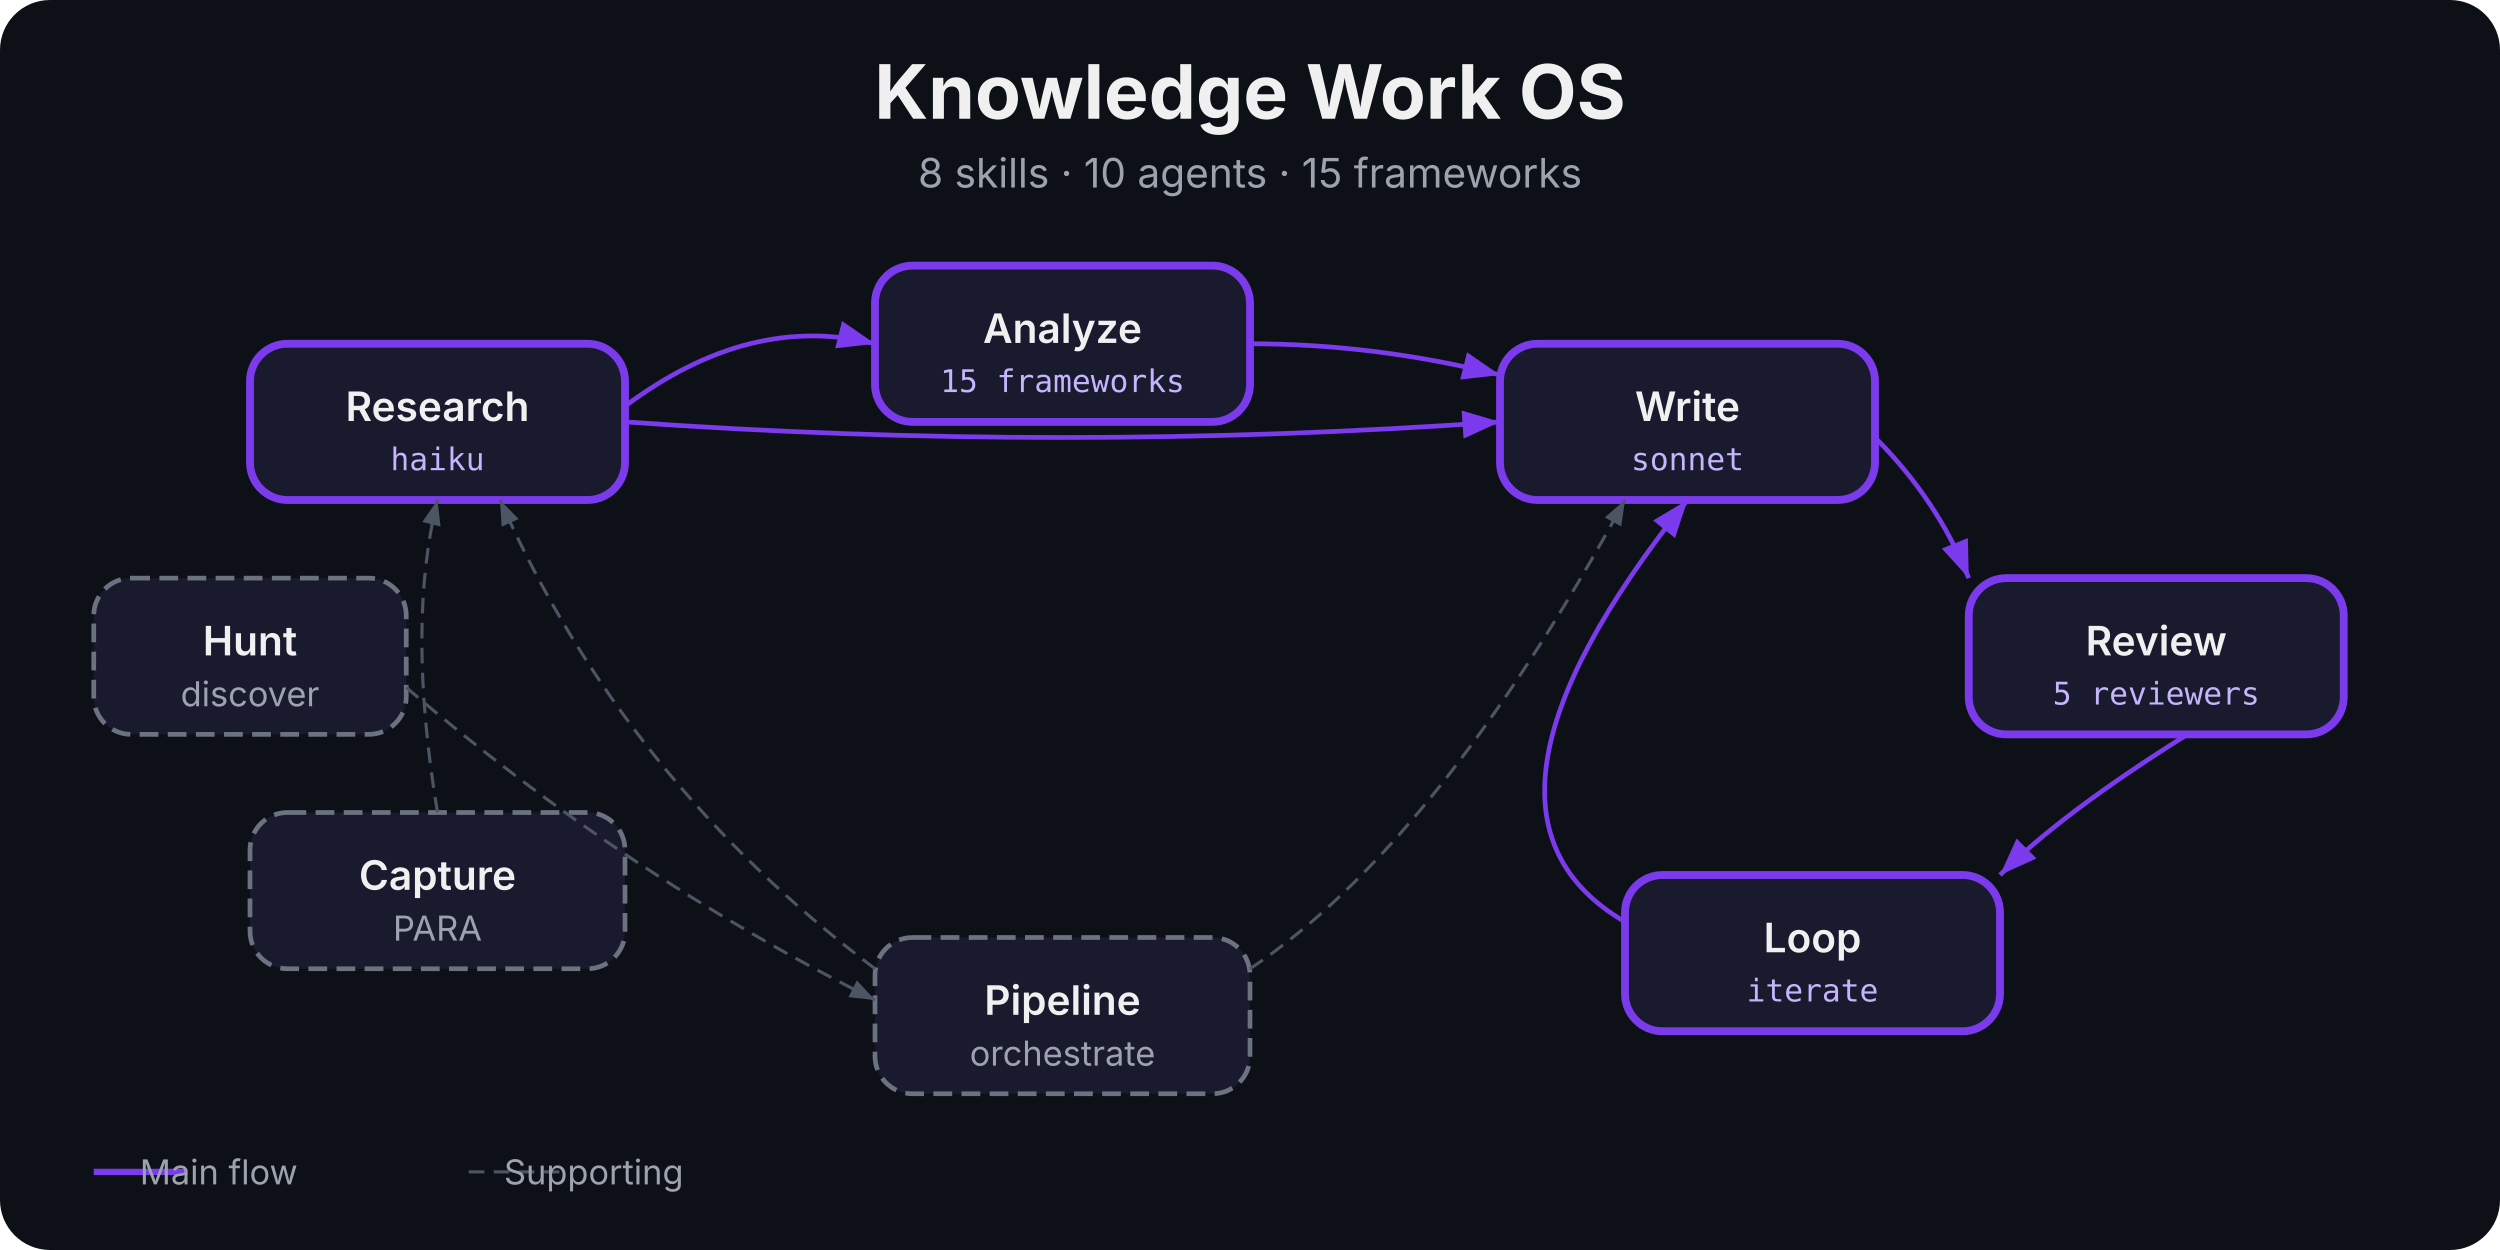
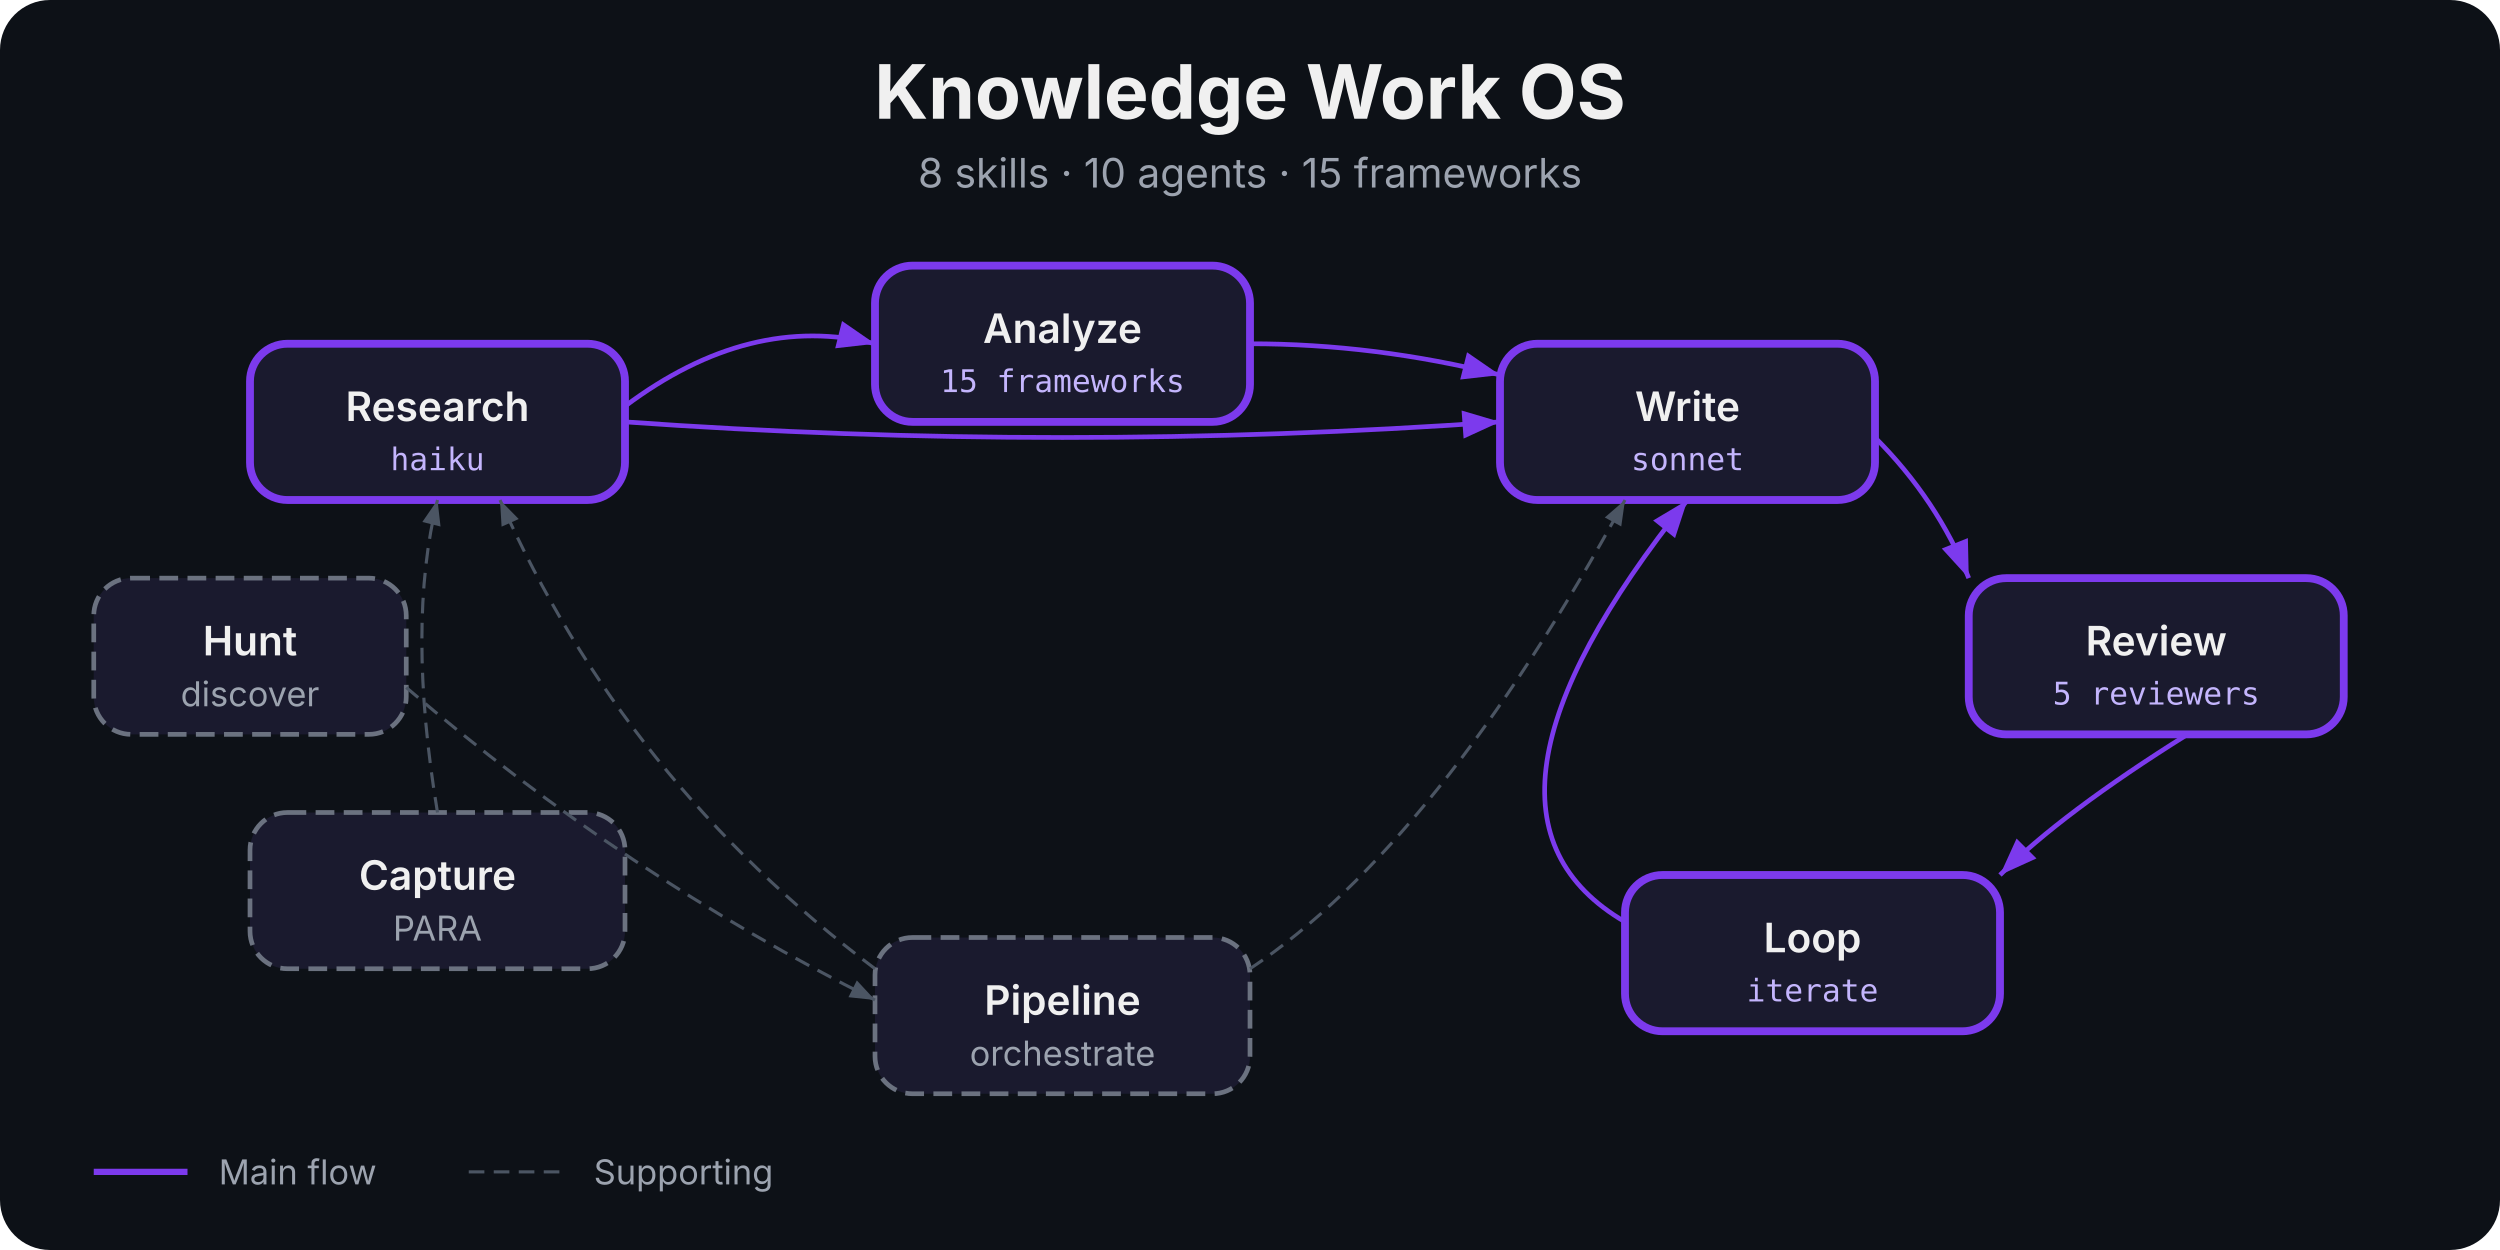
<svg xmlns="http://www.w3.org/2000/svg" viewBox="0 0 800 400" fill="none">
  <defs>
-     <style>
-       .node { fill: #1a1a2e; stroke: #e0e0e0; stroke-width: 2; rx: 12; }
-       .node-main { fill: #1a1a2e; stroke: #7c3aed; stroke-width: 2.5; rx: 12; }
-       .node-support { fill: #1a1a2e; stroke: #6b7280; stroke-width: 1.5; rx: 12; stroke-dasharray: 6 3; }
-       .label { font-family: 'Inter', 'SF Pro', system-ui, sans-serif; font-size: 13px; fill: #f0f0f0; text-anchor: middle; dominant-baseline: central; font-weight: 600; }
-       .label-small { font-family: 'Inter', 'SF Pro', system-ui, sans-serif; font-size: 11px; fill: #9ca3af; text-anchor: middle; dominant-baseline: central; }
-       .arrow { stroke: #7c3aed; stroke-width: 1.5; fill: none; marker-end: url(#arrowhead); }
-       .arrow-dim { stroke: #4b5563; stroke-width: 1; fill: none; marker-end: url(#arrowhead-dim); stroke-dasharray: 5 3; }
-       .title { font-family: 'Inter', 'SF Pro', system-ui, sans-serif; font-size: 24px; fill: #f0f0f0; font-weight: 700; }
-       .subtitle { font-family: 'Inter', 'SF Pro', system-ui, sans-serif; font-size: 13px; fill: #9ca3af; }
-       .bg { fill: #0d1117; }
-       .badge { font-family: 'SF Mono', 'Fira Code', monospace; font-size: 10px; fill: #c4b5fd; text-anchor: middle; dominant-baseline: central; }
-     </style>
    <marker id="arrowhead" markerWidth="8" markerHeight="6" refX="8" refY="3" orient="auto">
      <polygon points="0 0, 8 3, 0 6" fill="#7c3aed" />
    </marker>
    <marker id="arrowhead-dim" markerWidth="8" markerHeight="6" refX="8" refY="3" orient="auto">
      <polygon points="0 0, 8 3, 0 6" fill="#4b5563" />
    </marker>
  </defs>
-   <rect width="800" height="400" class="bg" rx="16" />
-   <text x="400" y="38" class="title" text-anchor="middle">Knowledge Work OS</text>
-   <text x="400" y="60" class="subtitle" text-anchor="middle">8 skills · 10 agents · 15 frameworks</text>
-   <rect x="80" y="110" width="120" height="50" class="node-main" />
-   <text x="140" y="130" class="label">Research</text>
-   <text x="140" y="147" class="badge">haiku</text>
-   <rect x="280" y="85" width="120" height="50" class="node-main" />
-   <text x="340" y="105" class="label">Analyze</text>
-   <text x="340" y="122" class="badge">15 frameworks</text>
-   <rect x="480" y="110" width="120" height="50" class="node-main" />
-   <text x="540" y="130" class="label">Write</text>
-   <text x="540" y="147" class="badge">sonnet</text>
-   <rect x="630" y="185" width="120" height="50" class="node-main" />
-   <text x="690" y="205" class="label">Review</text>
-   <text x="690" y="222" class="badge">5 reviewers</text>
-   <rect x="520" y="280" width="120" height="50" class="node-main" />
-   <text x="580" y="300" class="label">Loop</text>
-   <text x="580" y="317" class="badge">iterate</text>
-   <rect x="80" y="260" width="120" height="50" class="node-support" />
-   <text x="140" y="280" class="label">Capture</text>
-   <text x="140" y="297" class="label-small">PARA</text>
-   <rect x="280" y="300" width="120" height="50" class="node-support" />
-   <text x="340" y="320" class="label">Pipeline</text>
-   <text x="340" y="337" class="label-small">orchestrate</text>
-   <rect x="30" y="185" width="100" height="50" class="node-support" />
-   <text x="80" y="205" class="label">Hunt</text>
-   <text x="80" y="222" class="label-small">discover</text>
-   <path d="M200,130 Q240,100 280,110" class="arrow" />
-   <path d="M200,135 Q340,145 480,135" class="arrow" />
-   <path d="M400,110 Q440,110 480,120" class="arrow" />
-   <path d="M600,140 Q620,160 630,185" class="arrow" />
-   <path d="M700,235 Q660,260 640,280" class="arrow" />
-   <path d="M520,295 Q460,260 540,160" class="arrow" />
-   <path d="M140,260 Q130,200 140,160" class="arrow-dim" />
-   <path d="M280,310 Q200,250 160,160" class="arrow-dim" />
-   <path d="M400,310 Q460,270 520,160" class="arrow-dim" />
-   <path d="M130,220 Q200,280 280,320" class="arrow-dim" />
+   <rect width="800" height="400" fill="#0d1117" rx="16" />
+   <text x="400" y="38" font-family="Inter, SF Pro, system-ui, sans-serif" font-size="24" fill="#f0f0f0" font-weight="700" text-anchor="middle">Knowledge Work OS</text>
+   <text x="400" y="60" font-family="Inter, SF Pro, system-ui, sans-serif" font-size="13" fill="#9ca3af" text-anchor="middle">8 skills · 10 agents · 15 frameworks</text>
+   <rect x="80" y="110" width="120" height="50" fill="#1a1a2e" stroke="#7c3aed" stroke-width="2.5" rx="12" />
+   <text x="140" y="130" font-family="Inter, SF Pro, system-ui, sans-serif" font-size="13" fill="#f0f0f0" text-anchor="middle" dominant-baseline="central" font-weight="600">Research</text>
+   <text x="140" y="147" font-family="SF Mono, Fira Code, monospace" font-size="10" fill="#c4b5fd" text-anchor="middle" dominant-baseline="central">haiku</text>
+   <rect x="280" y="85" width="120" height="50" fill="#1a1a2e" stroke="#7c3aed" stroke-width="2.5" rx="12" />
+   <text x="340" y="105" font-family="Inter, SF Pro, system-ui, sans-serif" font-size="13" fill="#f0f0f0" text-anchor="middle" dominant-baseline="central" font-weight="600">Analyze</text>
+   <text x="340" y="122" font-family="SF Mono, Fira Code, monospace" font-size="10" fill="#c4b5fd" text-anchor="middle" dominant-baseline="central">15 frameworks</text>
+   <rect x="480" y="110" width="120" height="50" fill="#1a1a2e" stroke="#7c3aed" stroke-width="2.5" rx="12" />
+   <text x="540" y="130" font-family="Inter, SF Pro, system-ui, sans-serif" font-size="13" fill="#f0f0f0" text-anchor="middle" dominant-baseline="central" font-weight="600">Write</text>
+   <text x="540" y="147" font-family="SF Mono, Fira Code, monospace" font-size="10" fill="#c4b5fd" text-anchor="middle" dominant-baseline="central">sonnet</text>
+   <rect x="630" y="185" width="120" height="50" fill="#1a1a2e" stroke="#7c3aed" stroke-width="2.5" rx="12" />
+   <text x="690" y="205" font-family="Inter, SF Pro, system-ui, sans-serif" font-size="13" fill="#f0f0f0" text-anchor="middle" dominant-baseline="central" font-weight="600">Review</text>
+   <text x="690" y="222" font-family="SF Mono, Fira Code, monospace" font-size="10" fill="#c4b5fd" text-anchor="middle" dominant-baseline="central">5 reviewers</text>
+   <rect x="520" y="280" width="120" height="50" fill="#1a1a2e" stroke="#7c3aed" stroke-width="2.5" rx="12" />
+   <text x="580" y="300" font-family="Inter, SF Pro, system-ui, sans-serif" font-size="13" fill="#f0f0f0" text-anchor="middle" dominant-baseline="central" font-weight="600">Loop</text>
+   <text x="580" y="317" font-family="SF Mono, Fira Code, monospace" font-size="10" fill="#c4b5fd" text-anchor="middle" dominant-baseline="central">iterate</text>
+   <rect x="80" y="260" width="120" height="50" fill="#1a1a2e" stroke="#6b7280" stroke-width="1.5" rx="12" stroke-dasharray="6 3" />
+   <text x="140" y="280" font-family="Inter, SF Pro, system-ui, sans-serif" font-size="13" fill="#f0f0f0" text-anchor="middle" dominant-baseline="central" font-weight="600">Capture</text>
+   <text x="140" y="297" font-family="Inter, SF Pro, system-ui, sans-serif" font-size="11" fill="#9ca3af" text-anchor="middle" dominant-baseline="central">PARA</text>
+   <rect x="280" y="300" width="120" height="50" fill="#1a1a2e" stroke="#6b7280" stroke-width="1.5" rx="12" stroke-dasharray="6 3" />
+   <text x="340" y="320" font-family="Inter, SF Pro, system-ui, sans-serif" font-size="13" fill="#f0f0f0" text-anchor="middle" dominant-baseline="central" font-weight="600">Pipeline</text>
+   <text x="340" y="337" font-family="Inter, SF Pro, system-ui, sans-serif" font-size="11" fill="#9ca3af" text-anchor="middle" dominant-baseline="central">orchestrate</text>
+   <rect x="30" y="185" width="100" height="50" fill="#1a1a2e" stroke="#6b7280" stroke-width="1.5" rx="12" stroke-dasharray="6 3" />
+   <text x="80" y="205" font-family="Inter, SF Pro, system-ui, sans-serif" font-size="13" fill="#f0f0f0" text-anchor="middle" dominant-baseline="central" font-weight="600">Hunt</text>
+   <text x="80" y="222" font-family="Inter, SF Pro, system-ui, sans-serif" font-size="11" fill="#9ca3af" text-anchor="middle" dominant-baseline="central">discover</text>
+   <path d="M200,130 Q240,100 280,110" stroke="#7c3aed" stroke-width="1.5" fill="none" marker-end="url(#arrowhead)" />
+   <path d="M200,135 Q340,145 480,135" stroke="#7c3aed" stroke-width="1.5" fill="none" marker-end="url(#arrowhead)" />
+   <path d="M400,110 Q440,110 480,120" stroke="#7c3aed" stroke-width="1.5" fill="none" marker-end="url(#arrowhead)" />
+   <path d="M600,140 Q620,160 630,185" stroke="#7c3aed" stroke-width="1.5" fill="none" marker-end="url(#arrowhead)" />
+   <path d="M700,235 Q660,260 640,280" stroke="#7c3aed" stroke-width="1.5" fill="none" marker-end="url(#arrowhead)" />
+   <path d="M520,295 Q460,260 540,160" stroke="#7c3aed" stroke-width="1.5" fill="none" marker-end="url(#arrowhead)" />
+   <path d="M140,260 Q130,200 140,160" stroke="#4b5563" stroke-width="1" fill="none" stroke-dasharray="5 3" marker-end="url(#arrowhead-dim)" />
+   <path d="M280,310 Q200,250 160,160" stroke="#4b5563" stroke-width="1" fill="none" stroke-dasharray="5 3" marker-end="url(#arrowhead-dim)" />
+   <path d="M400,310 Q460,270 520,160" stroke="#4b5563" stroke-width="1" fill="none" stroke-dasharray="5 3" marker-end="url(#arrowhead-dim)" />
+   <path d="M130,220 Q200,280 280,320" stroke="#4b5563" stroke-width="1" fill="none" stroke-dasharray="5 3" marker-end="url(#arrowhead-dim)" />
  <line x1="30" y1="375" x2="60" y2="375" stroke="#7c3aed" stroke-width="2" />
-   <text x="70" y="375" class="label-small" text-anchor="start" dominant-baseline="central">Main flow</text>
+   <text x="70" y="375" font-family="Inter, SF Pro, system-ui, sans-serif" font-size="11" fill="#9ca3af" text-anchor="start" dominant-baseline="central">Main flow</text>
  <line x1="150" y1="375" x2="180" y2="375" stroke="#4b5563" stroke-width="1" stroke-dasharray="5 3" />
-   <text x="190" y="375" class="label-small" text-anchor="start" dominant-baseline="central">Supporting</text>
+   <text x="190" y="375" font-family="Inter, SF Pro, system-ui, sans-serif" font-size="11" fill="#9ca3af" text-anchor="start" dominant-baseline="central">Supporting</text>
</svg>
